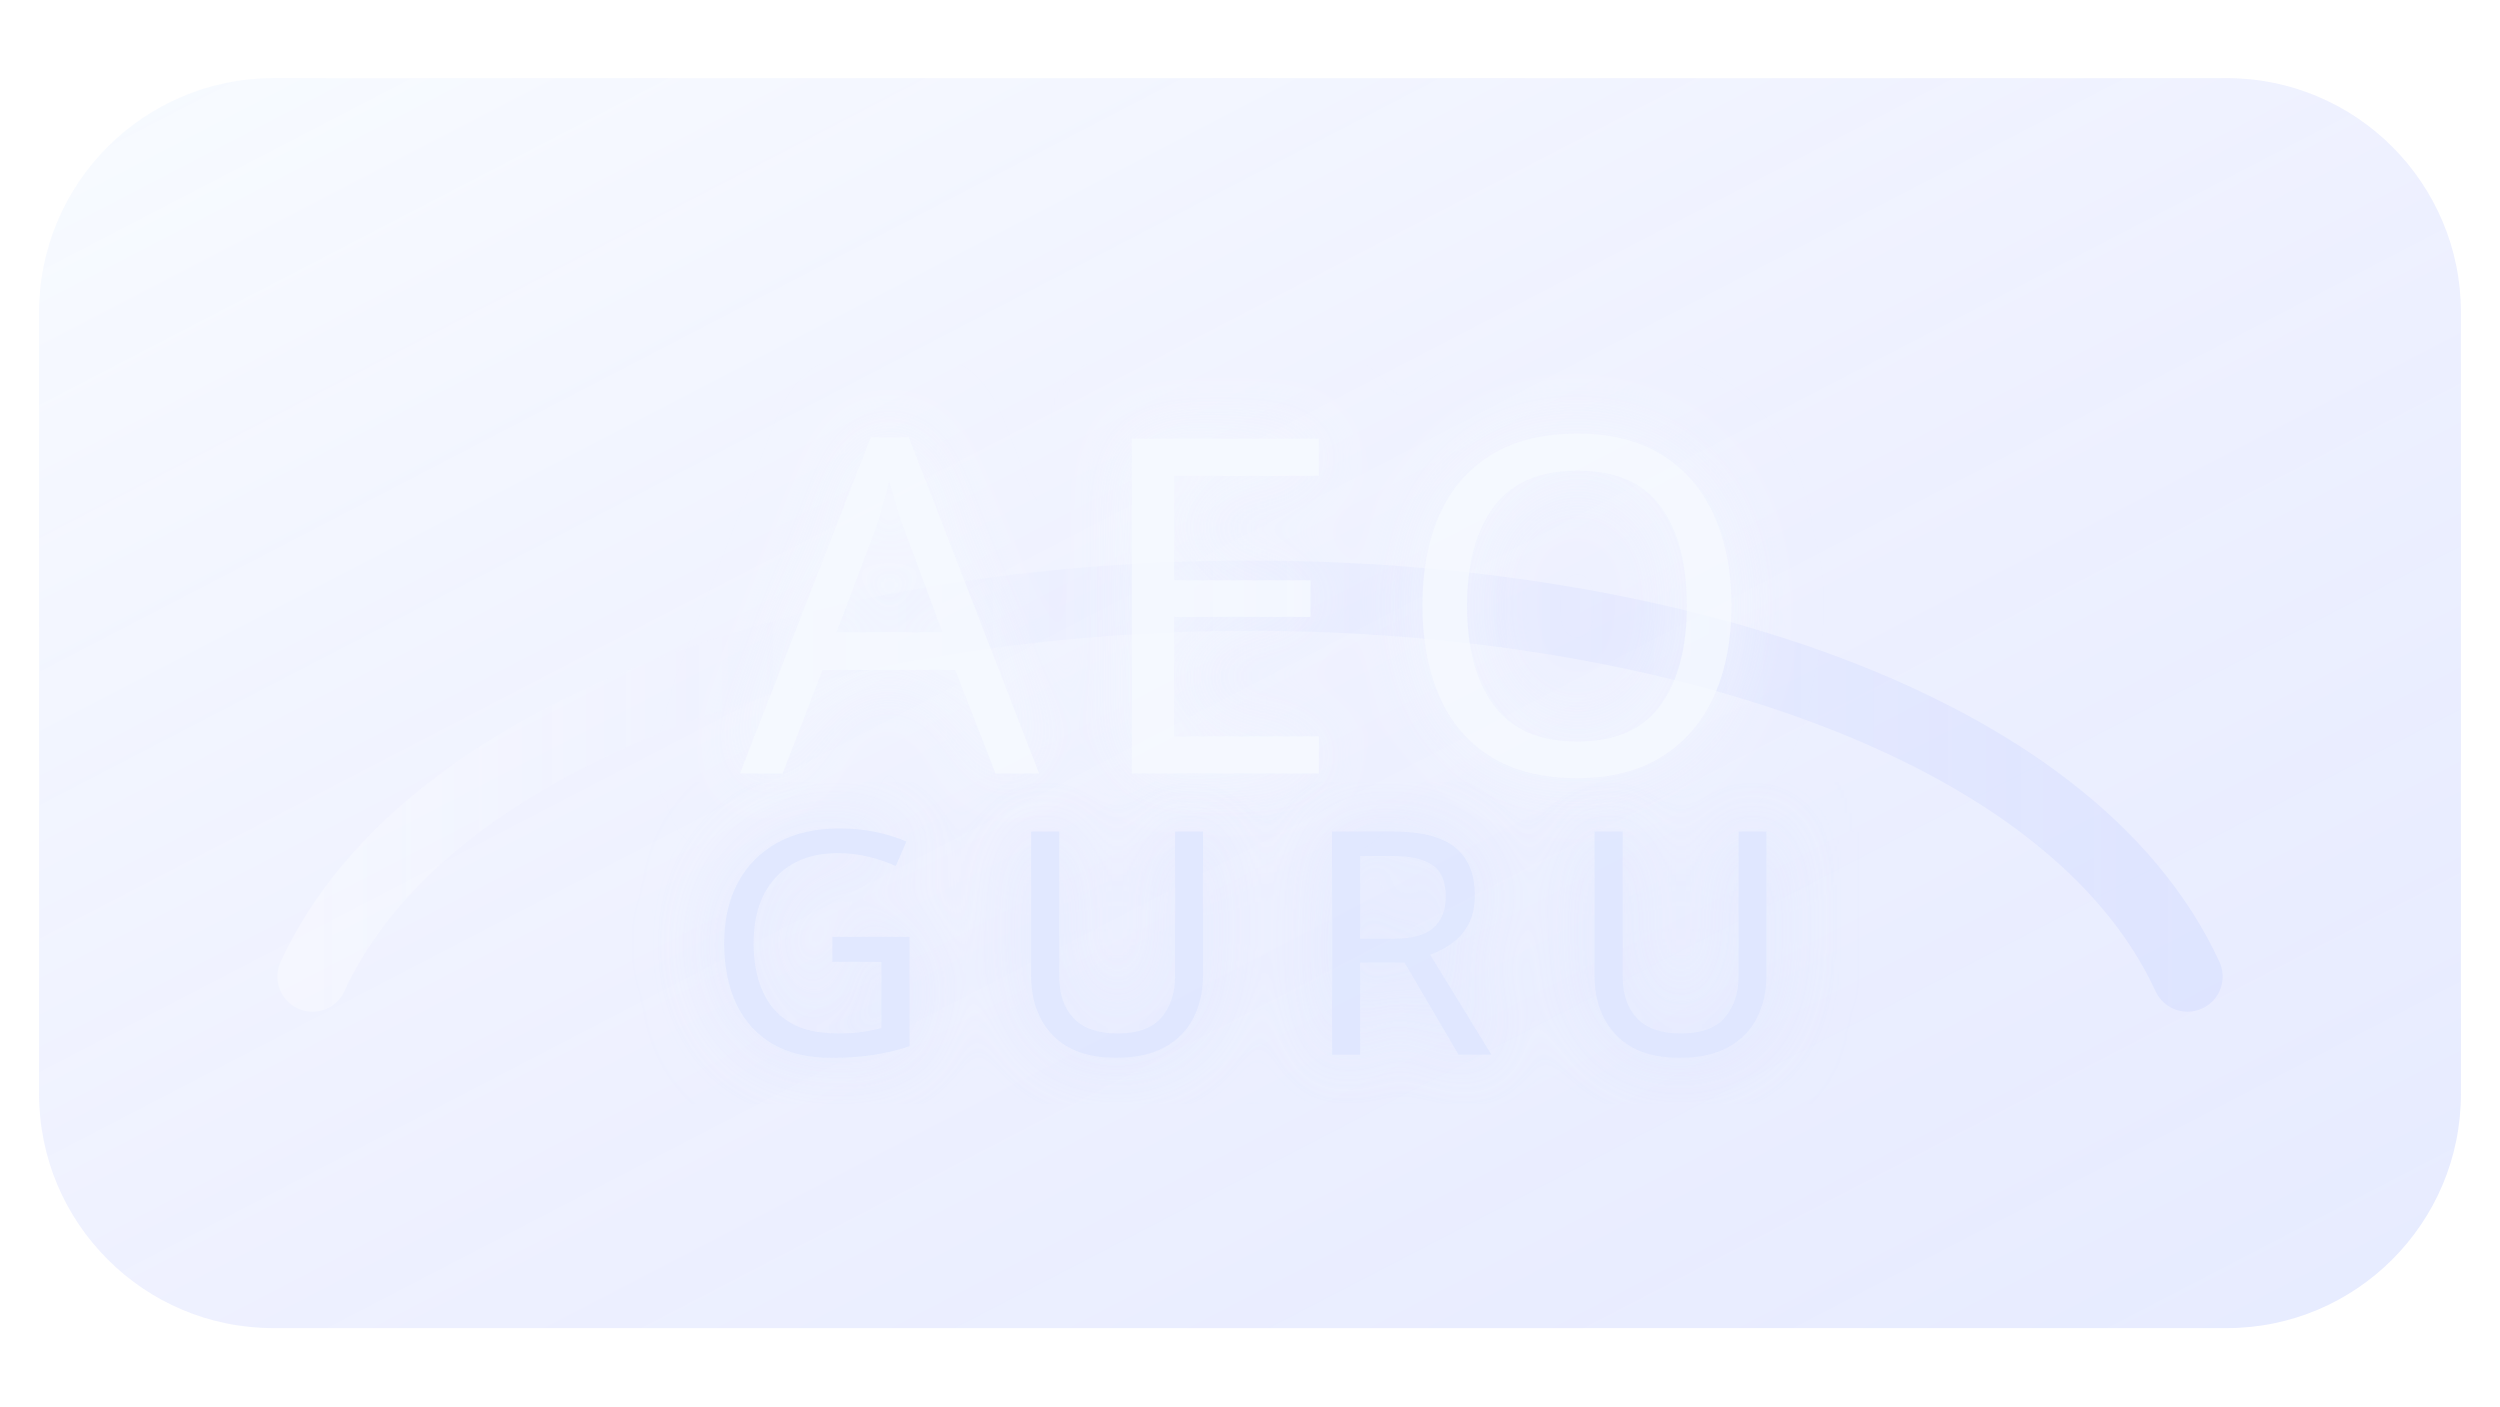
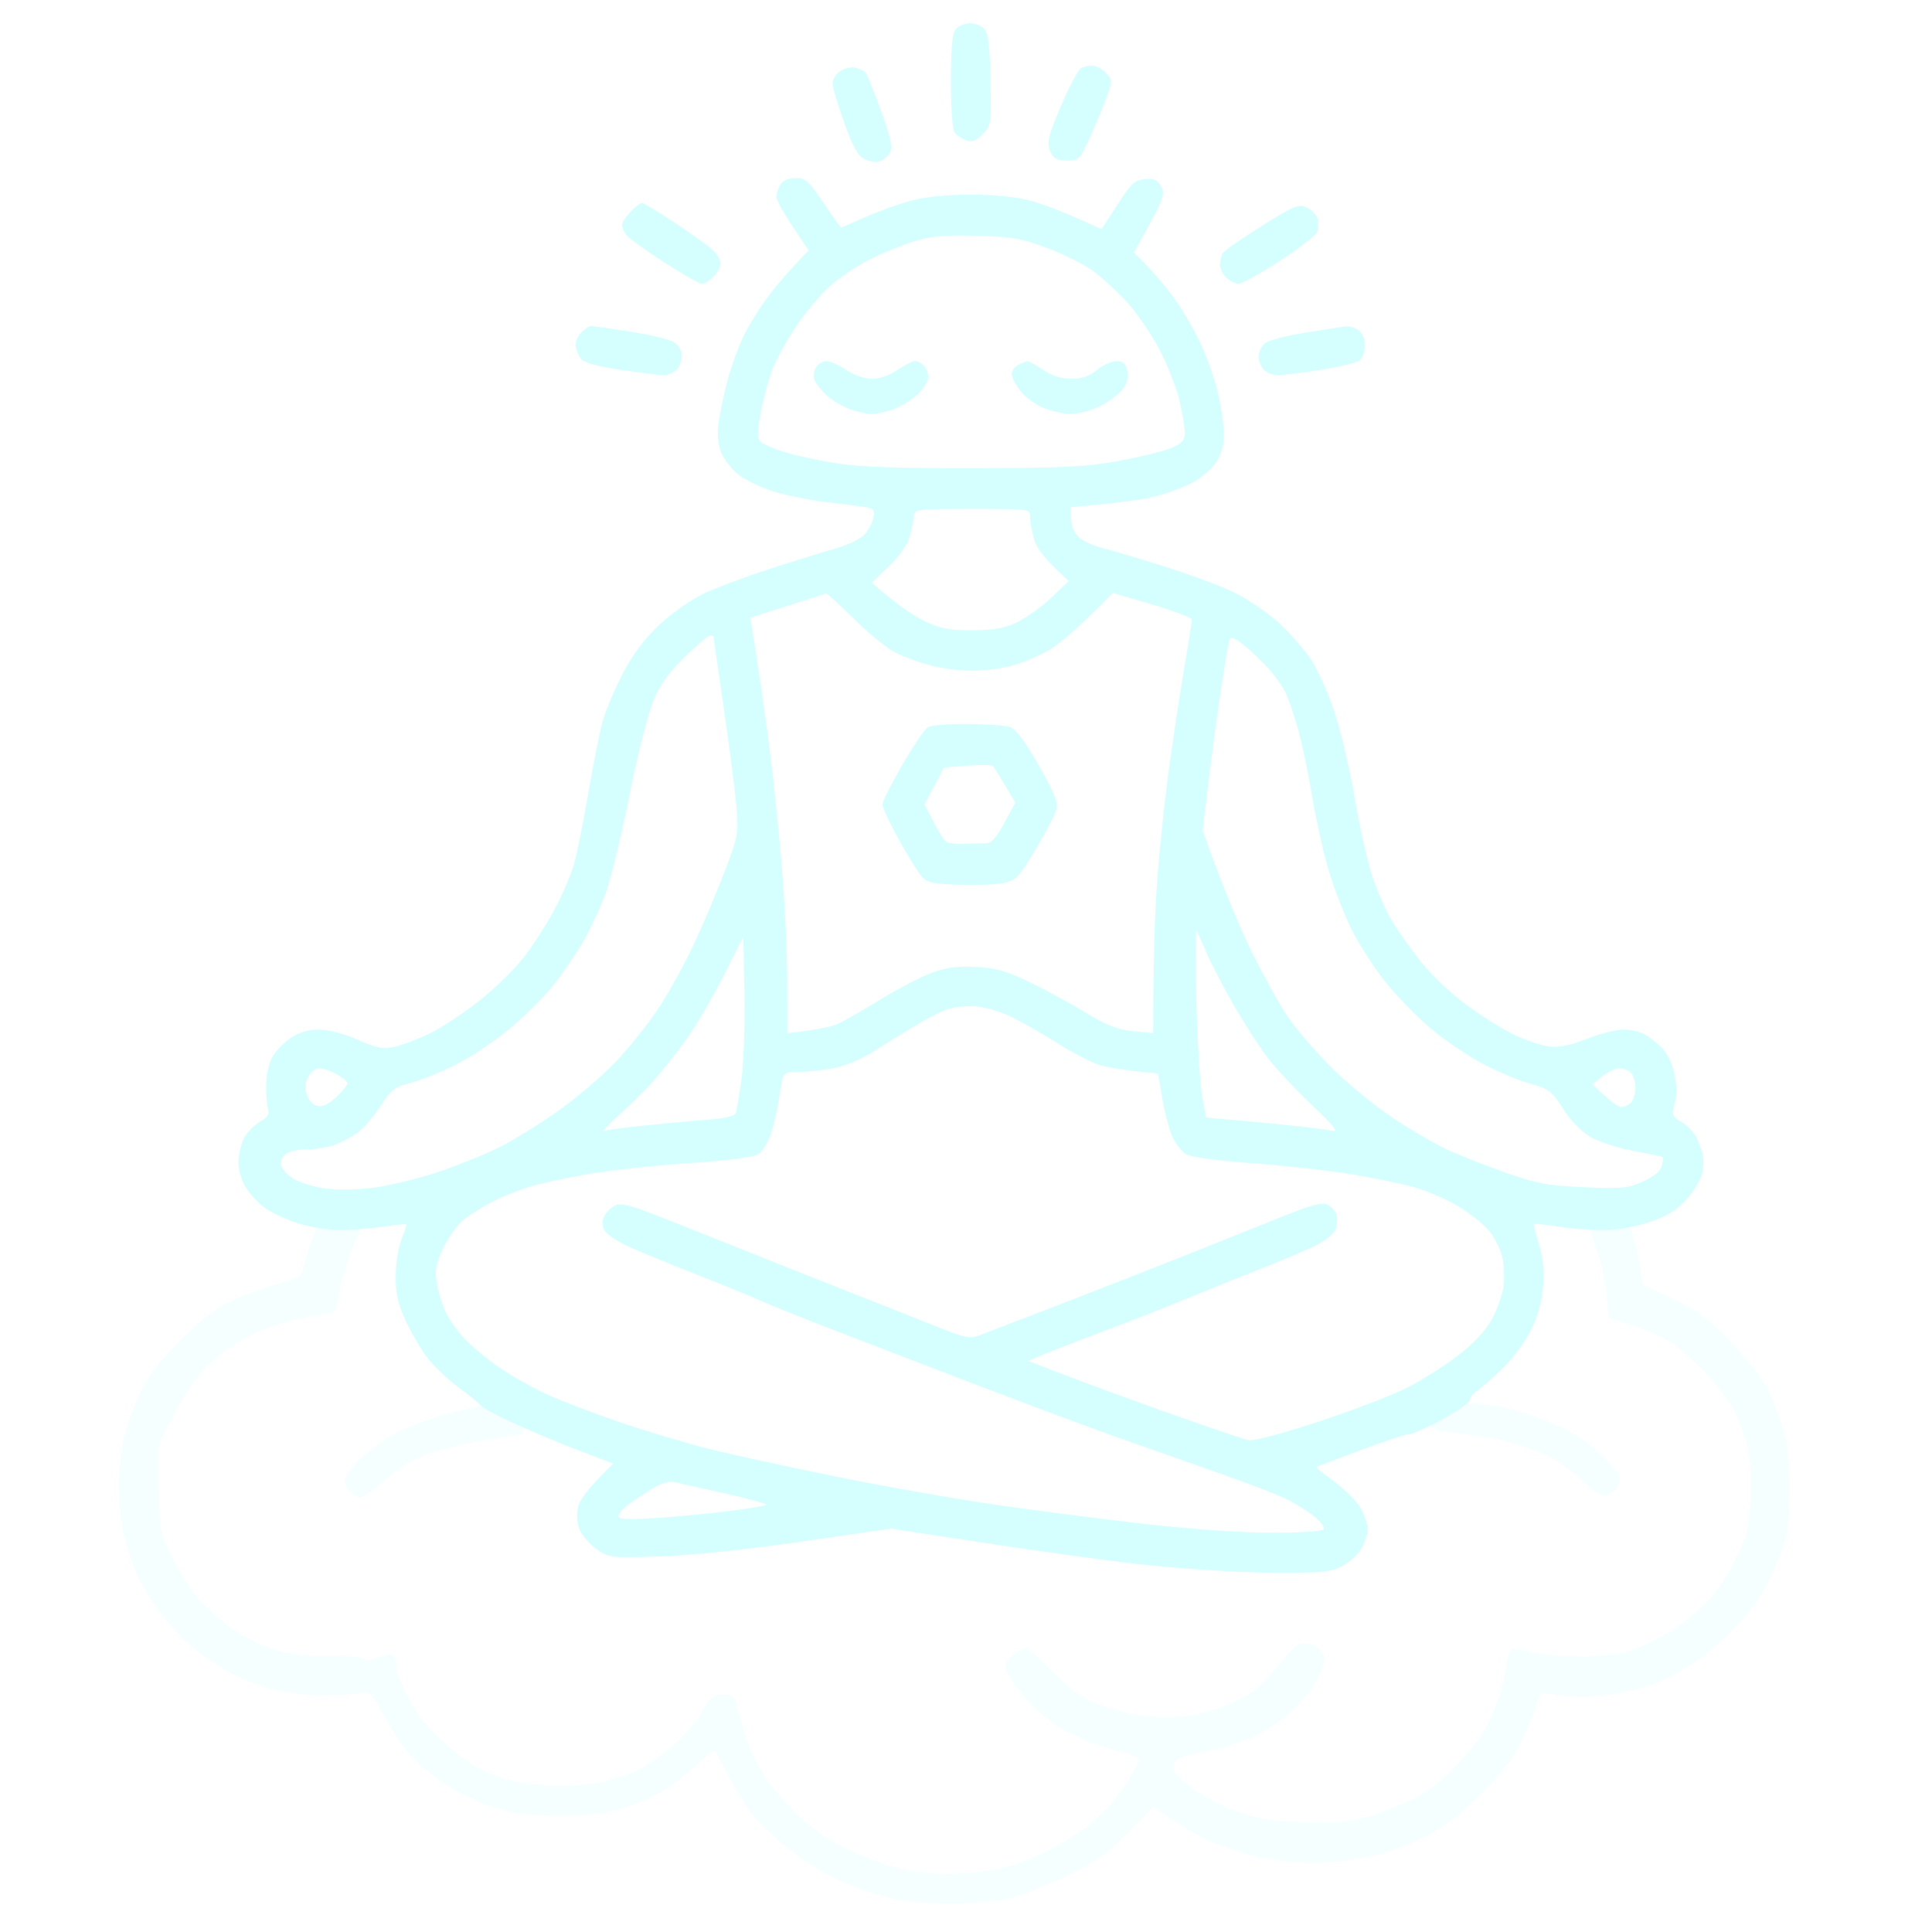
- <svg xmlns="http://www.w3.org/2000/svg" width="640" height="360" viewBox="0 0 640 360" role="img" aria-label="AEO Guru emblem">
-   <defs>
-     <linearGradient id="g1" x1="0%" y1="0%" x2="100%" y2="100%">
-       <stop offset="0%" stop-color="#e5f1ff" stop-opacity="0.8" />
-       <stop offset="45%" stop-color="#bfc9ff" stop-opacity="0.7" />
-       <stop offset="100%" stop-color="#8aa0ff" stop-opacity="0.6" />
-     </linearGradient>
-     <linearGradient id="g2" x1="0%" y1="0%" x2="100%" y2="0%">
-       <stop offset="0%" stop-color="#ffffff" stop-opacity="0.6" />
-       <stop offset="100%" stop-color="#b4c2ff" stop-opacity="0.4" />
-     </linearGradient>
-     <filter id="glow" x="-20%" y="-20%" width="140%" height="140%">
-       <feGaussianBlur stdDeviation="10" result="blur" />
-       <feMerge>
-         <feMergeNode in="blur" />
-         <feMergeNode in="SourceGraphic" />
-       </feMerge>
-     </filter>
-   </defs>
-   <rect x="10" y="20" width="620" height="320" rx="60" ry="60" fill="url(#g1)" opacity="0.35" />
-   <path d="M80 250 C140 120 500 120 560 250" fill="none" stroke="url(#g2)" stroke-width="18" stroke-linecap="round" opacity="0.5" />
-   <text x="50%" y="55%" text-anchor="middle" font-size="120" font-family="'Space Grotesk', 'Segoe UI', sans-serif" letter-spacing="12" fill="#f7fbff" opacity="0.75" filter="url(#glow)">
-     AEO
-   </text>
-   <text x="50%" y="75%" text-anchor="middle" font-size="80" font-family="'Space Grotesk', 'Segoe UI', sans-serif" letter-spacing="18" fill="#dbe4ff" opacity="0.7" filter="url(#glow)">
-     GURU
-   </text>
+ <svg xmlns="http://www.w3.org/2000/svg" version="1.2" viewBox="0 0 1080 1080" width="1080" height="1080">
+   <style>
+ 		.s0 { opacity: .24;fill: #d5ffff } 
+ 		.s1 { fill: #d5ffff } 
+ 	</style>
+   <path id="Path 0" fill-rule="evenodd" class="s0" d="m176.99 685.7h25.15l-5.15 12.29c-2.83 6.76-5.93 17.16-6.9 23.11-0.97 5.95-2.41 11.32-3.21 11.94-0.81 0.62-8.1 2.19-16.21 3.49-8.76 1.41-20.75 5.24-29.5 9.42-9.86 4.7-18.39 10.73-25.72 18.14-7.01 7.09-13.75 16.74-26.4 42.37v24.79c0 24.63 0.04 24.87 7.28 39.43 4.01 8.05 10.2 18.14 13.77 22.41 3.57 4.27 11.79 11.62 18.28 16.35 6.63 4.82 17.41 10.32 24.59 12.55 9.35 2.89 17.93 3.92 31.96 3.8 11.57-0.09 19.17 0.63 19.17 1.82 0 1.13 3.14 0.7 7.38-1.02 5.86-2.37 7.67-2.47 8.82-0.49 0.79 1.37 1.43 4.26 1.42 6.42-0.01 2.17 2.88 9.59 6.43 16.49 4.1 8.01 10.71 16.48 18.24 23.38 6.49 5.95 15.34 12.86 19.66 15.37 4.33 2.5 13.18 5.92 19.67 7.61 6.49 1.68 18.88 3.04 27.53 3.03 8.66-0.02 20.16-1.23 25.57-2.69 5.41-1.46 12.93-3.97 16.72-5.57 3.78-1.6 12.41-7.47 19.17-13.05 7.15-5.9 14.56-14.25 17.7-19.95 4.76-8.63 6.18-9.81 11.8-9.84 5.41-0.02 6.57 0.81 7.49 5.38 0.61 2.98 2.89 11.16 5.08 18.19 2.19 7.04 7.76 18.1 12.38 24.59 4.62 6.49 13.18 16.11 19.02 21.37 5.83 5.27 16.58 12.57 23.89 16.23 7.3 3.66 19.69 8.42 27.53 10.59 8.88 2.45 20.19 3.92 29.99 3.9 8.66-0.02 21.49-1.29 28.52-2.81 7.03-1.53 18.54-5.61 25.57-9.08 7.03-3.46 17.21-9.57 22.61-13.57 5.41-3.99 12.55-10.74 15.87-14.98 3.33-4.25 7.94-10.82 10.27-14.6 2.32-3.79 4.27-7.77 4.32-8.85 0.06-1.08-5-3.16-11.24-4.61-6.24-1.45-17.54-5.56-25.12-9.13-9.8-4.62-17.02-9.94-25.07-18.5-6.22-6.61-11.87-14.45-12.56-17.42-0.99-4.27-0.26-6.16 3.44-8.93 2.58-1.94 5.8-3.49 7.15-3.45 1.35 0.05 8.43 6.08 15.73 13.4 10.13 10.16 16.08 14.37 25.08 17.74 6.49 2.43 17.11 5.25 23.6 6.27 6.49 1.01 16.23 1.35 21.63 0.77 5.41-0.59 15.15-2.74 21.64-4.76 6.49-2.03 15.5-6.6 20.03-10.15 4.53-3.56 11.23-10.45 14.88-15.32 3.66-4.86 8.14-9.51 9.96-10.32 1.82-0.81 5.53-0.59 8.23 0.49 2.7 1.08 5.36 3.74 5.9 5.9 0.54 2.16-0.93 7.7-3.27 12.29-2.34 4.6-8.32 12.35-13.28 17.23-4.96 4.88-13.89 11.28-19.83 14.22-5.95 2.93-16.57 6.68-23.6 8.33-7.04 1.64-15 3.37-17.71 3.83-2.7 0.47-5.58 2.68-6.39 4.92-1.22 3.38 0.31 5.42 8.85 11.81 5.68 4.25 14.31 9.43 19.18 11.5 4.87 2.08 13.72 5 19.67 6.51 6.02 1.52 19.96 2.68 31.46 2.62 17.22-0.09 23.27-1.01 36.39-5.52 8.65-2.97 19.71-7.93 24.58-11.01 4.87-3.08 12.89-9.88 17.83-15.11 4.93-5.23 11.32-13.04 14.19-17.37 2.87-4.33 6.91-12.73 8.99-18.68 2.07-5.95 4.31-15.02 4.98-20.16 0.72-5.56 2.21-9.32 3.67-9.29 1.35 0.02 6.44 0.97 11.31 2.1 4.87 1.14 16.37 2.11 25.57 2.17 10.24 0.06 21.29-1.21 28.51-3.28 6.49-1.86 17.96-7.51 25.48-12.54 7.52-5.03 17.17-13.58 21.44-18.99 4.27-5.41 10.44-15.58 13.72-22.61 4.83-10.37 6.12-16.13 6.86-30.49 0.55-10.73-0.08-21.96-1.6-28.52-1.39-5.94-4.74-15.24-7.45-20.65-2.71-5.4-10.46-15.58-17.23-22.61-6.76-7.03-16.58-15.14-21.84-18.02-5.25-2.88-14.41-6.63-31.18-11.44l-1.31-13.3c-0.73-7.31-2.78-17.28-4.56-22.14-1.78-4.87-3.62-10.4-4.09-12.3-0.74-2.97 0.68-3.44 21.76-3.53l2.41 7.42c1.33 4.08 2.96 11.4 4.85 25.12l17.02 8.13c14.19 6.78 19.56 10.79 32.27 24.09 8.48 8.88 17.77 20.98 20.94 27.28 3.13 6.22 7.1 16.61 8.81 23.1 1.8 6.83 3.11 19.68 3.1 30.49 0 10.27-0.92 22.66-2.04 27.53-1.11 4.87-5.07 15.27-8.8 23.11-4.31 9.09-11.23 18.98-19.06 27.26-6.76 7.15-17.61 16.48-24.1 20.75-6.49 4.27-16.66 9.54-22.61 11.72-5.95 2.18-17.46 4.84-25.57 5.91-8.44 1.12-19.57 1.27-37.31-1.23l-3.2 9.83c-1.76 5.41-6.11 15.15-9.67 21.64-3.97 7.26-12.77 17.84-22.88 27.53-9.68 9.27-20.87 17.87-27.24 20.93-5.95 2.86-15.02 6.62-20.16 8.36-5.14 1.74-15.76 4.16-23.6 5.37-7.95 1.23-21.23 1.66-29.99 0.97-8.66-0.68-20.16-2.45-25.57-3.93-5.41-1.49-14.7-4.65-20.65-7.04-5.95-2.39-15.91-7.8-33.44-19.74l-14.25 14.43c-11.47 11.61-17.92 16.22-32.95 23.54-10.27 5-24.43 10.62-31.46 12.48-8.62 2.28-20.17 3.37-35.4 3.34-17.32-0.03-26.31-1.07-38.36-4.44-8.65-2.42-21.48-7.41-28.51-11.09-7.03-3.69-18.54-11.43-25.57-17.21-7.03-5.78-15.1-13.55-17.93-17.26-2.84-3.71-8.44-12.94-12.47-20.51-4.02-7.57-7.66-14.21-8.08-14.75-0.43-0.54-4.77 2.78-9.66 7.38-4.89 4.59-13.1 11.05-18.24 14.34-5.13 3.29-15.53 7.9-23.11 10.26-10.53 3.27-18.84 4.29-35.4 4.34-17.24 0.05-24.62-0.87-36.38-4.52-8.11-2.51-20.4-8.27-27.31-12.78-6.92-4.51-15.81-11.74-19.77-16.07-3.96-4.33-10.69-14.29-14.97-22.15-7.47-13.74-7.99-14.23-13.67-13.01-3.24 0.7-12.54 1.26-20.65 1.26-8.11-0.01-20.28-1.46-27.04-3.22-6.76-1.76-16.94-5.53-22.62-8.38-5.68-2.86-15.19-9-21.14-13.65-5.95-4.66-14.95-14.05-20.01-20.88-5.06-6.82-10.98-16.39-13.16-21.25-2.18-4.87-5.35-14.16-7.04-20.65-1.69-6.49-3.08-19.33-3.08-28.52 0-9.2 1.35-22.03 3.01-28.52 1.65-6.49 5.78-17.55 9.17-24.58 4.28-8.87 11.05-17.7 22.09-28.83 11.45-11.55 19.48-17.74 28.69-22.1 7.03-3.34 18.74-7.63 26.02-9.53 12.09-3.16 13.35-3.98 14.41-9.36 0.64-3.25 2.52-9.66 4.18-14.26zm652.52 99.17c5.95 0.55 17.01 3.11 24.59 5.7 7.57 2.58 17.52 6.59 22.12 8.91 4.6 2.32 12.44 7.98 17.43 12.58 4.99 4.6 9.86 9.91 10.82 11.8 0.99 1.97 1.01 4.92 0.03 6.89-0.94 1.89-3.59 4.1-5.9 4.91-3.35 1.18-6.05-0.36-13.53-7.72-5.14-5.06-14.65-11.69-21.14-14.72-6.49-3.04-18.44-6.86-26.55-8.48-8.11-1.62-19.84-3.4-26.06-3.96-7.36-0.66-11.42-1.92-11.62-3.63-0.17-1.44 4.04-5.02 9.35-7.95 8.2-4.53 11.27-5.18 20.46-4.33zm-561 1.24c1.35-0.06 7.34 2.33 13.3 5.3 5.97 2.98 10.83 6.52 10.82 7.87-0.02 1.35-0.69 2.45-1.5 2.44-0.81-0.01-10.77 1.67-22.13 3.74-11.36 2.06-25.52 5.54-31.47 7.73-6.27 2.32-15.57 8.19-22.12 13.97-6.22 5.49-12.42 10.01-13.77 10.04-1.35 0.04-4.06-1.51-6.03-3.44-2.09-2.06-3.15-5.13-2.56-7.44 0.56-2.16 5.26-7.87 10.45-12.69 5.2-4.81 14.76-11.21 21.25-14.22 6.49-3 18.44-7.2 26.55-9.33 8.11-2.12 15.86-3.91 17.21-3.97z" />
+   <path id="Path 0" fill-rule="evenodd" class="s1" d="m542.1 13c2.86-0.05 6.52 1.42 8.14 3.25 2.24 2.53 3.07 9.48 3.44 28.61 0.48 24.63 0.37 25.39-4.42 30.18-3.65 3.65-6 4.54-9.1 3.44-2.3-0.81-5.18-2.71-6.39-4.23-1.39-1.73-2.21-12.45-2.21-28.7 0-18.98 0.72-26.81 2.68-29.2 1.47-1.79 5.01-3.3 7.86-3.35zm-63.73 24.9c2.21 0.66 4.61 1.76 5.32 2.45 0.72 0.69 4.56 10.11 8.54 20.92 5.38 14.62 6.77 20.68 5.41 23.6-1 2.17-3.52 4.51-5.59 5.21-2.07 0.71-5.97 0.23-8.68-1.04-3.75-1.78-6.41-6.49-11.27-19.96-3.49-9.7-6.49-19.58-6.65-21.95-0.18-2.58 1.55-5.55 4.29-7.38 2.59-1.71 6.36-2.53 8.63-1.85zm131.86-1.25c2.16-0.05 5.7 1.78 7.86 4.06 3.81 4.01 3.83 4.44 0.61 13.34-1.83 5.05-6.03 15.16-9.34 22.46-5.76 12.72-6.31 13.28-12.9 13.28-5.17 0-7.43-1.1-9.09-4.43-1.6-3.2-1.63-6.33-0.1-11.3 1.16-3.79 4.93-13.06 8.37-20.61 3.45-7.55 7.26-14.4 8.46-15.21 1.21-0.82 3.96-1.53 6.13-1.59zm-165.64 62.9c5.68-0.06 7.3 1.36 15.68 13.77 5.13 7.61 9.56 13.86 9.83 13.88 0.27 0.03 6.24-2.54 13.27-5.71 7.04-3.16 18.54-7.3 25.57-9.2 8.32-2.25 19.99-3.46 33.44-3.48 13.29-0.02 25.2 1.17 33.43 3.34 7.03 1.85 18.89 6.21 39.91 15.99l3.15-4.87c1.74-2.68 5.81-8.88 9.06-13.77 4.76-7.17 7.13-8.99 12.29-9.38 5.08-0.4 6.91 0.5 8.92 4.39 2.3 4.44 1.71 6.34-15.31 36.65l7.14 7.26c3.92 3.99 10.45 11.68 14.49 17.09 4.05 5.41 10.46 16.03 14.24 23.6 3.79 7.57 8.56 20.4 10.6 28.52 2.05 8.11 3.74 19.17 3.76 24.58 0.02 7.01-1.26 11.75-4.45 16.5-2.47 3.66-8.46 8.72-13.33 11.24-4.87 2.51-14.16 5.93-20.65 7.59-6.49 1.65-19.77 3.68-47.2 5.97l0.35 6.89c0.24 4.57 1.89 8.07 4.92 10.44 2.51 1.96 8.1 4.43 12.43 5.49 4.32 1.06 19.37 5.52 33.43 9.92 14.06 4.4 31.76 10.91 39.34 14.47 7.57 3.55 19.01 11.2 25.42 16.99 6.41 5.8 14.84 15.4 18.74 21.35 3.9 5.95 9.93 19.67 13.4 30.49 3.46 10.81 8.48 32.5 11.14 48.18 2.66 15.69 7.1 35.16 9.87 43.27 2.77 8.11 7.75 19.17 11.06 24.58 3.32 5.41 10.4 15.37 15.73 22.13 5.33 6.76 16.55 17.41 24.93 23.66 8.38 6.26 20.55 13.91 27.04 17.01 6.49 3.1 15.34 6.07 19.67 6.59 5.58 0.68 11.72-0.55 21.14-4.23 7.3-2.84 16.37-5.17 20.16-5.17 3.79 0 8.87 0.99 11.31 2.2 2.43 1.22 6.87 4.54 9.85 7.38 3.44 3.27 6.23 8.78 7.59 15 1.49 6.76 1.55 11.99 0.19 16.72-1.85 6.42-1.6 7.11 3.72 10.32 3.13 1.9 6.71 5.44 7.96 7.87 1.25 2.43 2.95 6.64 3.78 9.34 0.84 2.71 0.75 8.02-0.18 11.8-0.94 3.79-5.08 10.47-9.2 14.85-5.56 5.92-10.9 9.08-20.76 12.29-7.95 2.6-18.21 4.32-25.57 4.31-6.76 0-18.04-0.9-25.07-1.99-7.04-1.09-13.04-1.74-13.35-1.46-0.31 0.29 0.93 5.39 2.76 11.34 2.31 7.5 3.03 14.72 2.34 23.6-0.67 8.61-2.85 16.53-6.7 24.29-3.14 6.33-10.13 15.84-15.54 21.13-5.41 5.3-11.82 10.96-14.26 12.59-2.43 1.62-4.42 4.06-4.42 5.41-0.01 1.35-6.86 6.2-15.25 10.76-8.38 4.57-16.78 8.33-18.68 8.36-1.89 0.03-14.28 4.13-27.53 9.1-13.25 4.98-24.29 9.18-24.52 9.34-0.24 0.17 4.38 3.84 10.25 8.17 5.88 4.33 12.46 10.96 14.62 14.75 2.17 3.78 3.97 9.09 4 11.8 0.03 2.7-1.71 7.79-3.87 11.31-2.16 3.51-7.24 7.94-11.3 9.83-6.18 2.89-12.63 3.4-39.82 3.16-17.85-0.16-49.71-2.19-70.81-4.51-21.09-2.32-61.36-7.8-140.62-20.13l-50.15 7.27c-30.93 4.49-61.08 7.65-78.66 8.25-27.63 0.93-28.74 0.81-35.41-3.74-3.78-2.59-8.09-7.33-9.56-10.53-1.72-3.73-2.19-8.31-1.31-12.71 0.89-4.49 4.57-10.01 19.72-24.85l-19.66-7.5c-10.82-4.12-27.44-11.15-36.93-15.6-9.5-4.46-17.22-8.55-17.16-9.09 0.06-0.54-5.31-4.96-11.94-9.83-6.63-4.87-14.99-12.83-18.59-17.7-3.59-4.87-8.96-14.16-11.93-20.65-4.15-9.09-5.37-14.74-5.33-24.58 0.04-7.18 1.48-16.24 3.29-20.65 1.77-4.33 2.99-8.04 2.72-8.25-0.28-0.22-6.25 0.43-13.28 1.43-7.04 1-17.88 1.84-24.1 1.86-6.22 0.02-16.84-1.74-23.6-3.92-6.76-2.18-15.17-6.16-18.68-8.85-3.52-2.69-8.16-7.77-10.32-11.28-2.16-3.52-3.93-9.71-3.93-13.77-0.01-4.06 1.32-10.03 2.94-13.28 1.62-3.24 5.61-7.44 8.86-9.34 4.47-2.6 5.61-4.39 4.68-7.37-0.67-2.17-1.13-8.36-1.01-13.77 0.13-5.67 1.73-12.33 3.79-15.73 1.96-3.25 6.62-7.92 10.34-10.38 4.64-3.07 9.57-4.45 15.62-4.37 5.23 0.06 14.09 2.41 21.64 5.73 10.93 4.8 13.92 5.35 20.65 3.82 4.33-0.98 13.18-4.38 19.67-7.55 6.49-3.17 18.88-11.37 27.53-18.21 8.65-6.85 19.8-17.73 24.78-24.18 4.98-6.45 12.63-18.37 17.01-26.48 4.38-8.11 9.35-19.62 11.04-25.57 1.69-5.95 5.34-24.09 8.11-40.32 2.78-16.22 6.43-34.36 8.12-40.31 1.7-5.95 6.76-17.82 11.26-26.38 5.67-10.79 11.95-19.08 20.47-27.04 6.76-6.32 17.83-14.09 24.59-17.28 6.76-3.19 23.35-9.39 36.87-13.77 13.52-4.39 29.9-9.47 36.39-11.29 6.49-1.83 13.7-5.15 16.03-7.38 2.32-2.23 4.76-6.48 5.41-9.46 0.98-4.51 0.44-5.54-3.25-6.22-2.43-0.45-12.39-1.75-22.13-2.89-9.73-1.14-23.45-3.88-30.48-6.09-7.03-2.22-15.83-6.45-19.54-9.41-3.72-2.96-8-8.48-9.52-12.26-1.84-4.62-2.32-10.13-1.46-16.72 0.71-5.41 3-16.25 5.09-24.09 2.09-7.84 6.35-19.35 9.46-25.57 3.12-6.22 9.44-16.18 14.04-22.13 4.61-5.94 11.38-13.91 21.71-24.58l-8.91-13.27c-4.9-7.31-8.98-14.67-9.08-16.36-0.1-1.69 0.81-4.79 2.02-6.88 1.44-2.49 4.4-3.83 8.54-3.88zm42.72 44.92c-7.03 3.46-17.21 10.11-22.62 14.78-5.41 4.67-14.23 15.07-19.6 23.11-5.37 8.04-11.42 19.04-13.46 24.45-2.03 5.41-4.87 16.03-6.31 23.6-2.01 10.56-2.08 14.37-0.31 16.37 1.27 1.43 7.62 4.2 14.11 6.14 6.49 1.95 19.77 4.77 29.5 6.25 12.28 1.88 35.77 2.65 76.71 2.54 50.37-0.15 62.16-0.76 80.63-4.17 11.9-2.19 24.95-5.43 29.01-7.2 5.97-2.6 7.37-4.24 7.35-8.62-0.02-2.98-1.4-11.16-3.08-18.19-1.67-7.04-6.74-19.84-11.27-28.46-4.54-8.61-12.67-20.45-18.08-26.3-5.4-5.85-13.81-13.58-18.68-17.17-4.87-3.59-16.37-9.36-25.57-12.82-14.55-5.48-19.65-6.39-39.33-6.97-17.53-0.52-25.27 0.12-34.42 2.85-6.49 1.93-17.55 6.35-24.58 9.81zm21.43 154.77c-1.4 5.14-5.49 11.12-11.79 17.21l-9.64 9.34c14.48 12.62 23.55 18.6 29.5 21.42 8.88 4.21 13.63 5.13 26.55 5.1 12.15-0.02 17.86-1.03 25.07-4.42 5.14-2.42 13.77-8.6 19.17-13.74l9.83-9.34c-14.27-12.99-18.04-18.48-19.44-23.6-1.19-4.33-2.16-9.86-2.17-12.29-0.01-4.41-0.12-4.43-32.46-4.43-29.59 0-32.45 0.31-32.46 3.45-0.01 1.89-0.98 6.98-2.16 11.3zm-89.28 46.11c5.28 32.86 8.61 56.56 10.81 73.86 2.2 17.31 5.3 47.4 6.89 66.87 1.59 19.47 2.91 48.01 2.92 63.43l0.03 28.02c17.53-1.79 25.71-3.87 29.5-5.77 3.78-1.89 14.4-8.04 23.6-13.66 9.19-5.62 21.58-12.03 27.53-14.25 8.14-3.03 14.23-3.86 24.59-3.34 10.98 0.55 16.94 2.2 29.5 8.18 8.65 4.12 22.81 11.8 31.46 17.05 12.39 7.53 18.14 9.8 27.05 10.68l11.3 1.11c0.03-41.91 0.94-66.91 2.03-82.6 1.09-15.68 3.78-42.23 5.98-59 2.19-16.77 6.15-43.32 8.79-59 2.63-15.69 4.82-29.4 4.86-30.48 0.03-1.09-9.91-4.9-22.11-8.48l-22.16-6.51c-20.26 20.76-30.88 29.37-36.67 32.54-5.79 3.16-14.96 6.91-20.37 8.33-5.41 1.42-15.14 2.6-21.63 2.62-6.49 0.02-16.89-1.3-23.11-2.93-6.22-1.63-15.07-4.85-19.67-7.17-4.59-2.32-14.99-10.77-23.11-18.78-8.11-8-15.19-14.44-15.73-14.29-0.54 0.14-10.28 3.26-21.63 6.92zm-54.72 47.8c-2.9 7.3-8.76 30.75-13.02 52.12-4.26 21.36-10.12 45.48-13.02 53.59-2.9 8.11-8.9 20.94-13.33 28.52-4.43 7.57-12.29 18.85-17.46 25.07-5.17 6.22-15.82 16.64-23.66 23.15-7.85 6.51-20.9 15.21-29.01 19.33-8.12 4.13-19.52 8.76-25.35 10.29-9.5 2.5-11.28 3.86-17.21 13.12-3.64 5.67-9.49 12.41-13 14.97-3.52 2.55-9.49 5.66-13.28 6.91-3.78 1.25-10.2 2.26-14.26 2.24-4.05-0.02-9.14 0.85-11.31 1.93-2.16 1.09-3.93 3.74-3.93 5.9 0 2.26 2.73 5.76 6.39 8.2 3.52 2.34 11.71 4.98 18.2 5.87 7.03 0.96 18.15 0.78 27.53-0.45 8.65-1.13 24.58-5 35.4-8.58 10.82-3.58 26.3-9.82 34.42-13.87 8.11-4.04 23.16-13.32 33.43-20.63 10.28-7.3 24.66-19.59 31.96-27.31 7.3-7.71 17.87-20.89 23.48-29.27 5.62-8.38 14.57-24.53 19.91-35.89 5.33-11.36 13.22-29.94 17.52-41.3 7.51-19.83 7.77-21.28 6.48-36.39-0.73-8.65-3.92-33.43-7.07-55.06-3.16-21.64-5.74-39.56-5.74-39.83 0-0.27-0.88-0.49-1.95-0.49-1.08 0-7.55 5.53-14.4 12.29-9.56 9.44-13.67 15.37-17.72 25.57zm317.44-5.41c-2.24 15.14-5.38 38.6-6.98 52.12l-2.91 24.58c12.57 35.06 21.51 55.85 27.98 68.84 6.47 12.98 15.37 28.91 19.78 35.4 4.4 6.49 15.13 18.96 23.83 27.72 8.7 8.76 24.22 21.53 34.5 28.39 10.28 6.85 24.44 15.08 31.47 18.28 7.03 3.2 21.63 8.91 32.45 12.7 16.96 5.93 22.91 7.02 43.27 7.89 21.25 0.91 24.53 0.59 32.94-3.23 6.06-2.75 9.73-5.79 10.45-8.66 0.61-2.43 0.83-4.66 0.49-4.95-0.34-0.29-7.7-1.84-16.35-3.44-8.65-1.61-19.49-5.13-24.09-7.84-5.15-3.02-11.01-9.07-15.24-15.73-6.3-9.9-7.85-11.08-18.2-13.95-6.22-1.72-17.94-6.59-26.05-10.83-8.12-4.23-21.17-13-29.01-19.48-7.85-6.49-19.71-18.65-26.37-27.03-6.66-8.39-15.48-22.32-19.6-30.98-4.12-8.65-9.76-23.7-12.53-33.43-2.78-9.74-6.81-28.32-8.97-41.3-2.16-12.98-5.76-29.8-8.01-37.37-2.25-7.57-5.33-16.2-6.84-19.18-1.51-2.97-5.62-8.62-9.14-12.56-3.51-3.93-9.62-9.75-13.57-12.94-5.25-4.24-7.46-5.09-8.2-3.18-0.56 1.44-2.85 15.02-5.1 30.16zm-10.23 224.7l2.2 12.29c16 1.34 30.82 2.74 43.26 3.97 12.44 1.23 24.83 2.79 27.54 3.46 3.6 0.89 0.52-2.95-11.57-14.42-9.06-8.6-20.2-20.5-24.76-26.45-4.56-5.95-13.11-19.22-19-29.5-5.89-10.27-12.77-23.55-15.29-29.5-2.51-5.95-5.01-11.26-5.54-11.8-0.53-0.54-0.53 17.16 0 39.34 0.53 22.17 1.96 45.84 3.16 52.61zm-267.24-67.36c-5.95 11.89-15.68 28.41-21.63 36.69-5.96 8.28-14.82 19.34-19.7 24.58-4.89 5.24-13.3 13.43-18.69 18.2-5.39 4.77-8.47 8.2-6.85 7.61 1.62-0.58 12.68-2.04 24.58-3.22 11.9-1.19 27.61-2.63 34.91-3.19 8.12-0.63 13.58-1.98 14.05-3.48 0.42-1.35 1.79-9.54 3.05-18.19 1.25-8.66 2.01-30.34 1.69-48.19l-0.6-32.45zm104.24 29.87c-7.03 4.31-17.21 10.62-22.62 14.03-5.41 3.41-14.7 7.1-20.65 8.21-5.95 1.11-14.58 2.01-19.18 2-7.1-0.02-8.49 0.64-9.22 4.4-0.48 2.43-1.41 7.97-2.07 12.29-0.65 4.33-2.48 12.07-4.04 17.21-1.65 5.39-4.73 10.5-7.28 12.08-2.87 1.78-16.53 3.55-38.85 5.04-18.93 1.27-44.15 4-56.05 6.07-11.9 2.07-26.5 5.21-32.45 6.98-5.95 1.77-15.24 5.45-20.65 8.19-5.41 2.74-12.79 7.28-16.4 10.11-3.61 2.82-8.84 9.99-11.63 15.94-4.14 8.85-4.82 12.43-3.71 19.67 0.74 4.87 3.05 12.39 5.13 16.72 2.09 4.32 7.16 11.28 11.27 15.46 4.11 4.17 12.79 11.2 19.28 15.62 6.49 4.41 17.99 10.88 25.56 14.37 7.57 3.48 25.72 10.43 40.32 15.44 14.6 5.01 36.73 11.68 49.17 14.82 12.44 3.14 44.74 10.21 71.78 15.7 27.04 5.49 67.31 12.61 89.49 15.81 22.17 3.2 59.79 8.04 83.58 10.76 26.49 3.02 54.14 4.94 71.3 4.94 16.71 0 28.42-0.8 29-1.97 0.55-1.08-1.89-4.29-5.4-7.13-3.52-2.84-10.38-7.16-15.25-9.6-4.86-2.45-21.68-8.92-37.36-14.39-15.69-5.48-40.91-14.35-56.05-19.72-15.15-5.38-49.66-18.22-76.71-28.54-27.04-10.33-63.77-24.42-81.61-31.31-17.85-6.9-36.88-14.53-42.29-16.96-5.41-2.44-21.78-9.12-36.38-14.86-14.61-5.74-31.64-12.75-37.86-15.58-6.22-2.83-12.2-6.92-13.28-9.08q-1.96-3.94 0-7.87c1.08-2.16 3.74-4.82 5.9-5.9 3.03-1.51 7.9-0.42 21.15 4.72 9.46 3.68 32.69 12.9 51.62 20.49 18.93 7.59 45.92 18.31 59.99 23.83 14.06 5.51 34.41 13.58 45.23 17.92 17.36 6.97 20.36 7.64 25.57 5.65 3.24-1.24 22.71-8.7 43.26-16.59 20.56-7.9 52.86-20.53 71.79-28.07 18.93-7.55 43.71-17.46 55.07-22.02 15.66-6.29 21.6-7.85 24.58-6.45 2.16 1.02 4.47 3.54 5.12 5.61 0.65 2.07 0.43 5.75-0.49 8.19-0.93 2.43-5.88 6.49-11.02 9.04-5.14 2.53-19.08 8.42-30.98 13.07-11.89 4.65-30.04 11.97-40.31 16.26-10.28 4.29-31.08 12.45-46.22 18.15-15.14 5.69-31.08 11.86-35.4 13.72l-7.87 3.37c22.86 9.04 49.41 18.77 73.75 27.47 24.34 8.69 46.47 16.25 49.17 16.79 2.98 0.6 18.47-3.47 39.33-10.33 18.93-6.22 41.06-14.68 49.17-18.8 8.11-4.11 20.87-12.16 28.36-17.87 8.95-6.85 15.48-13.76 19.12-20.23 3.03-5.41 6.07-13.82 6.76-18.68 0.68-4.87 0.26-12.62-0.93-17.21-1.2-4.6-4.74-11.24-7.88-14.75-3.14-3.52-10.88-9.48-17.21-13.25-6.32-3.77-17.25-8.44-24.28-10.37-7.04-1.94-22.97-5.2-35.41-7.25-12.43-2.04-37.21-4.79-55.06-6.09-20.22-1.47-34.12-3.39-36.88-5.08-2.43-1.49-5.86-6.03-7.63-10.08-1.76-4.06-4.25-13.57-5.53-21.14l-2.34-13.77c-19.61-1.88-28.85-3.57-33.17-4.96-4.33-1.4-14.51-6.69-22.62-11.78-8.11-5.08-19.62-11.68-25.57-14.67-6.08-3.06-15.12-5.76-20.65-6.17-5.41-0.4-12.93 0.46-16.72 1.91-3.78 1.44-12.63 6.16-19.66 10.47zm-337.25 37.6c1.23 3.26 3.69 5.49 6.39 5.79 2.71 0.31 6.64-1.76 10.28-5.41 3.25-3.24 5.91-6.56 5.93-7.37 0.01-0.81-2.65-3.03-5.9-4.92-3.26-1.89-7.71-3.44-9.89-3.44-2.31 0-4.98 2.1-6.4 5.03-1.74 3.61-1.86 6.51-0.41 10.32zm718.4-6.5c10.21 9.97 14.54 12.84 16.22 12.82 1.68-0.02 4.12-1.14 5.44-2.5 1.32-1.35 2.39-5.11 2.39-8.35 0-3.25-1.12-7.02-2.49-8.4-1.37-1.37-4.26-2.47-6.42-2.44-2.17 0.02-6.46 2.03-9.54 4.45zm-537.99 234.36c-3.52 2.53-6.4 5.71-6.41 7.06 0 1.9 4.8 2.14 21.15 1.08 11.63-0.76 30.23-2.53 41.32-3.93 11.1-1.41 20.19-3.01 20.21-3.55 0.01-0.55-10.84-3.44-24.11-6.43-13.28-3-25.91-5.82-28.07-6.27-2.17-0.46-7.03 1.03-10.82 3.3-3.79 2.28-9.76 6.21-13.27 8.74zm6.79-726.98c0.86 0.02 9.09 5.01 18.28 11.09 9.2 6.08 18.73 12.93 21.19 15.21 2.47 2.28 4.46 5.7 4.43 7.59-0.03 1.89-1.82 5.21-3.99 7.37-2.16 2.17-5.03 3.95-6.39 3.97-1.35 0.02-10.86-5.37-21.14-11.98-10.28-6.61-19.8-13.49-21.17-15.28-1.38-1.79-2.44-4.4-2.37-5.8 0.06-1.4 2.25-4.72 4.86-7.38 2.6-2.65 5.44-4.81 6.3-4.79zm371.53 2.57c2.73 1.27 5.45 4.08 6.05 6.24 0.6 2.17 0.54 5.49-0.14 7.38-0.67 1.89-10.07 9.19-20.89 16.22-10.81 7.04-21.21 12.77-23.1 12.74-1.9-0.03-5.02-1.58-6.95-3.44-1.93-1.87-3.47-5.17-3.41-7.33 0.05-2.16 0.74-5.01 1.54-6.32 0.79-1.31 10.55-8.11 21.69-15.1 18.4-11.55 20.7-12.5 25.21-10.39zm-400.16 66.23c0.92 0 10.75 1.41 21.84 3.14 11.08 1.72 22.15 4.38 24.58 5.9 2.67 1.67 4.42 4.71 4.42 7.68 0 2.7-1.39 6.24-3.09 7.86-1.7 1.63-4.79 2.95-6.88 2.95-2.09 0-12.86-1.35-23.95-2.99-14.29-2.13-20.89-3.99-22.65-6.4-1.37-1.86-2.64-5.09-2.81-7.17-0.18-2.08 1.29-5.4 3.27-7.37 1.98-1.98 4.35-3.6 5.27-3.6zm422.55 0.19c1.62-0.14 4.59 0.86 6.59 2.23 2.19 1.51 3.61 4.82 3.58 8.4-0.03 3.24-1.22 6.95-2.65 8.24-1.43 1.29-11.23 3.73-21.78 5.41-10.54 1.69-21.38 3.06-24.09 3.06-2.7 0-6.24-1.32-7.87-2.95-1.62-1.62-2.99-4.94-3.03-7.37-0.05-2.44 1.39-5.76 3.2-7.38 1.8-1.62 12.24-4.4 23.19-6.16 10.95-1.77 21.24-3.34 22.86-3.48zm-291.01 19.48c2.13 0 7.19 2.21 11.25 4.92 4.29 2.87 10.25 4.95 14.26 4.98 4.17 0.03 9.78-1.91 14.26-4.93 4.05-2.73 8.48-4.99 9.83-5.01 1.35-0.01 3.58 1.09 4.95 2.46 1.37 1.37 2.49 4.26 2.5 6.43 0 2.16-2.45 6.32-5.44 9.23-3 2.92-8.77 6.68-12.83 8.36-4.05 1.68-10.03 3.06-13.27 3.06-3.25 0-9.22-1.38-13.28-3.06-4.05-1.69-9.45-5.01-11.98-7.38-2.53-2.37-5.41-5.86-6.39-7.76-1.11-2.13-1.02-4.93 0.24-7.37 1.11-2.16 3.76-3.93 5.9-3.93zm112.53 0.06c0.81-0.04 4.8 2.15 8.85 4.86 5 3.34 10.08 4.93 15.74 4.92 6.02-0.01 10.01-1.39 14.26-4.93 3.24-2.7 8.11-4.91 10.81-4.91 3.77 0 5.2 1.26 6.11 5.4 0.82 3.73 0.02 6.95-2.57 10.33-2.07 2.7-7.7 6.92-12.5 9.36-4.87 2.47-12.22 4.41-16.6 4.38-4.33-0.03-11.41-1.65-15.74-3.59-4.32-1.95-9.89-6.13-12.36-9.3-2.47-3.17-4.61-7.27-4.76-9.11-0.15-1.84 1.43-4.25 3.51-5.35 2.08-1.1 4.44-2.03 5.25-2.06zm-33.92 202.76c10.27 0.08 20.89 0.76 23.6 1.52 3.57 1.01 8.01 6.72 16.26 20.95 7.99 13.78 11.08 21.01 10.47 24.48-0.48 2.7-5.66 12.88-11.5 22.61-9.77 16.27-11.26 17.84-18.34 19.33-4.24 0.89-15.53 1.33-25.08 0.98-15.78-0.58-17.74-1.09-21.33-5.55-2.18-2.71-7.84-12-12.58-20.66-4.73-8.65-8.62-17.06-8.63-18.68 0-1.62 4.98-11.55 11.08-22.07 6.1-10.52 12.5-20.01 14.23-21.08 1.72-1.08 11.54-1.9 21.82-1.83zm-12.79 24.33l-10.81 20.65c7.62 15.24 10.94 20.27 12.29 21 1.35 0.74 5.78 1.18 9.83 0.99 4.06-0.2 9.37-0.32 11.8-0.28 3.4 0.06 5.87-2.57 10.63-11.31l6.21-11.38c-8.88-15.24-12.12-20.11-12.92-20.66-0.8-0.54-7.21-0.54-14.24 0z" />
</svg>
